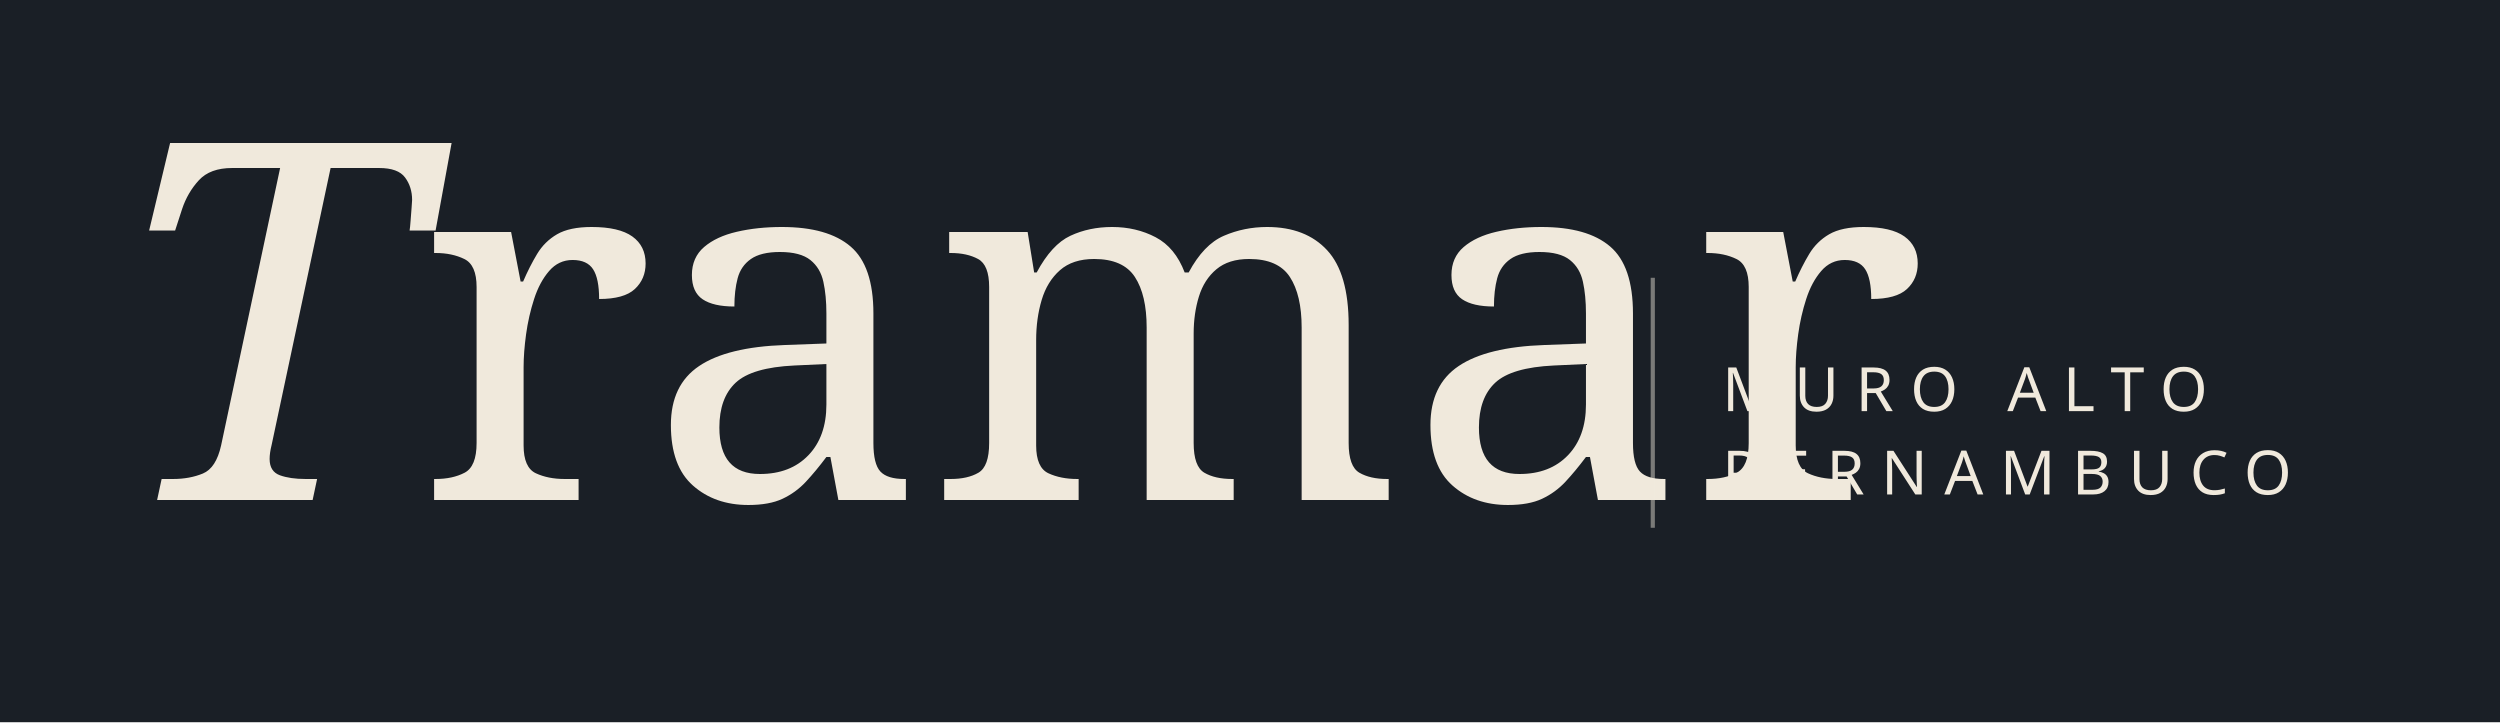
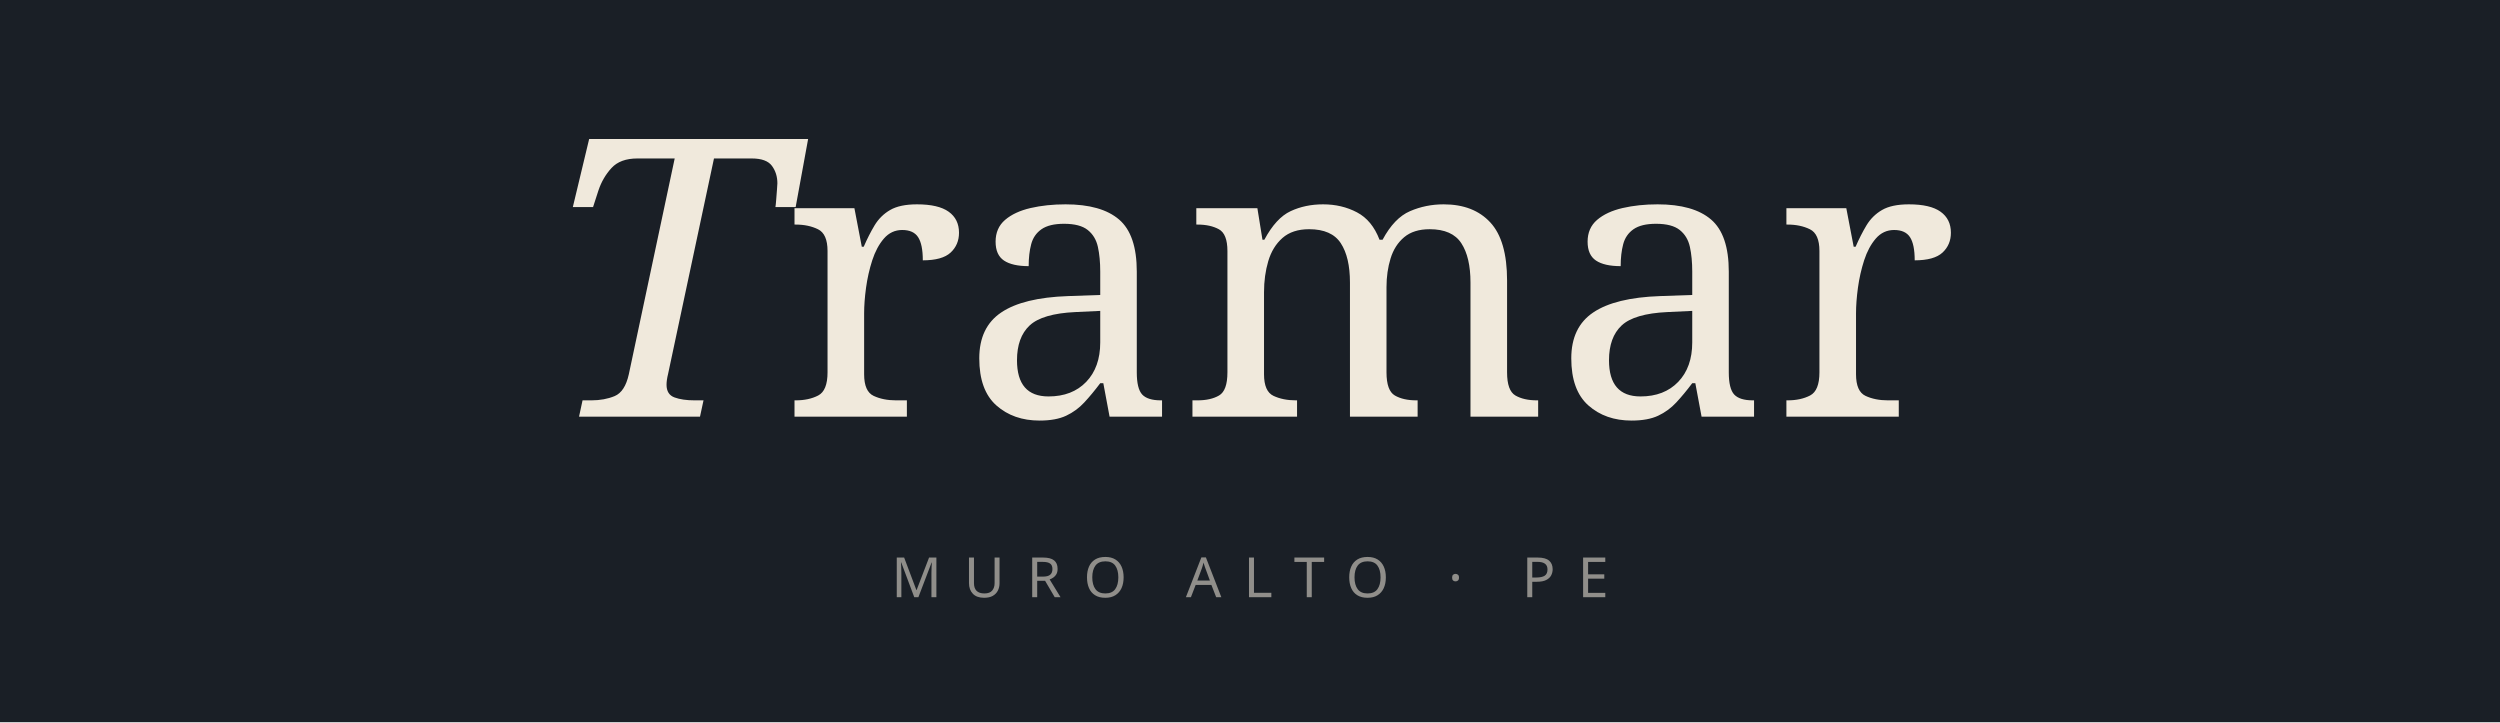
<svg xmlns="http://www.w3.org/2000/svg" viewBox="0 0 900 260" width="900" height="260">
  <rect width="900" height="260" fill="#1A1F26" />
-   <text x="40" y="180" font-family="Fraunces, Georgia, serif" font-weight="300" font-size="180" fill="#F0E9DC" letter-spacing="1">
+   <text x="450" y="150" text-anchor="middle" font-family="Fraunces, Georgia, serif" font-weight="300" font-size="140" fill="#F0E9DC" letter-spacing="1">
    <tspan font-style="italic">T</tspan>ramar</text>
-   <line x1="595" y1="100" x2="595" y2="190" stroke="#F0E9DC" stroke-width="1.5" opacity="0.45" />
-   <text x="620" y="148" font-family="DM Sans, system-ui, sans-serif" font-weight="300" font-size="22" letter-spacing="6" fill="#F0E9DC">MURO ALTO</text>
-   <text x="620" y="178" font-family="DM Sans, system-ui, sans-serif" font-weight="300" font-size="22" letter-spacing="6" fill="#F0E9DC">PERNAMBUCO</text>
+   <text x="450" y="215" text-anchor="middle" font-family="DM Sans, system-ui, sans-serif" font-weight="300" font-size="20" letter-spacing="8" fill="#F0E9DC" opacity="0.55">MURO ALTO · PE</text>
</svg>
